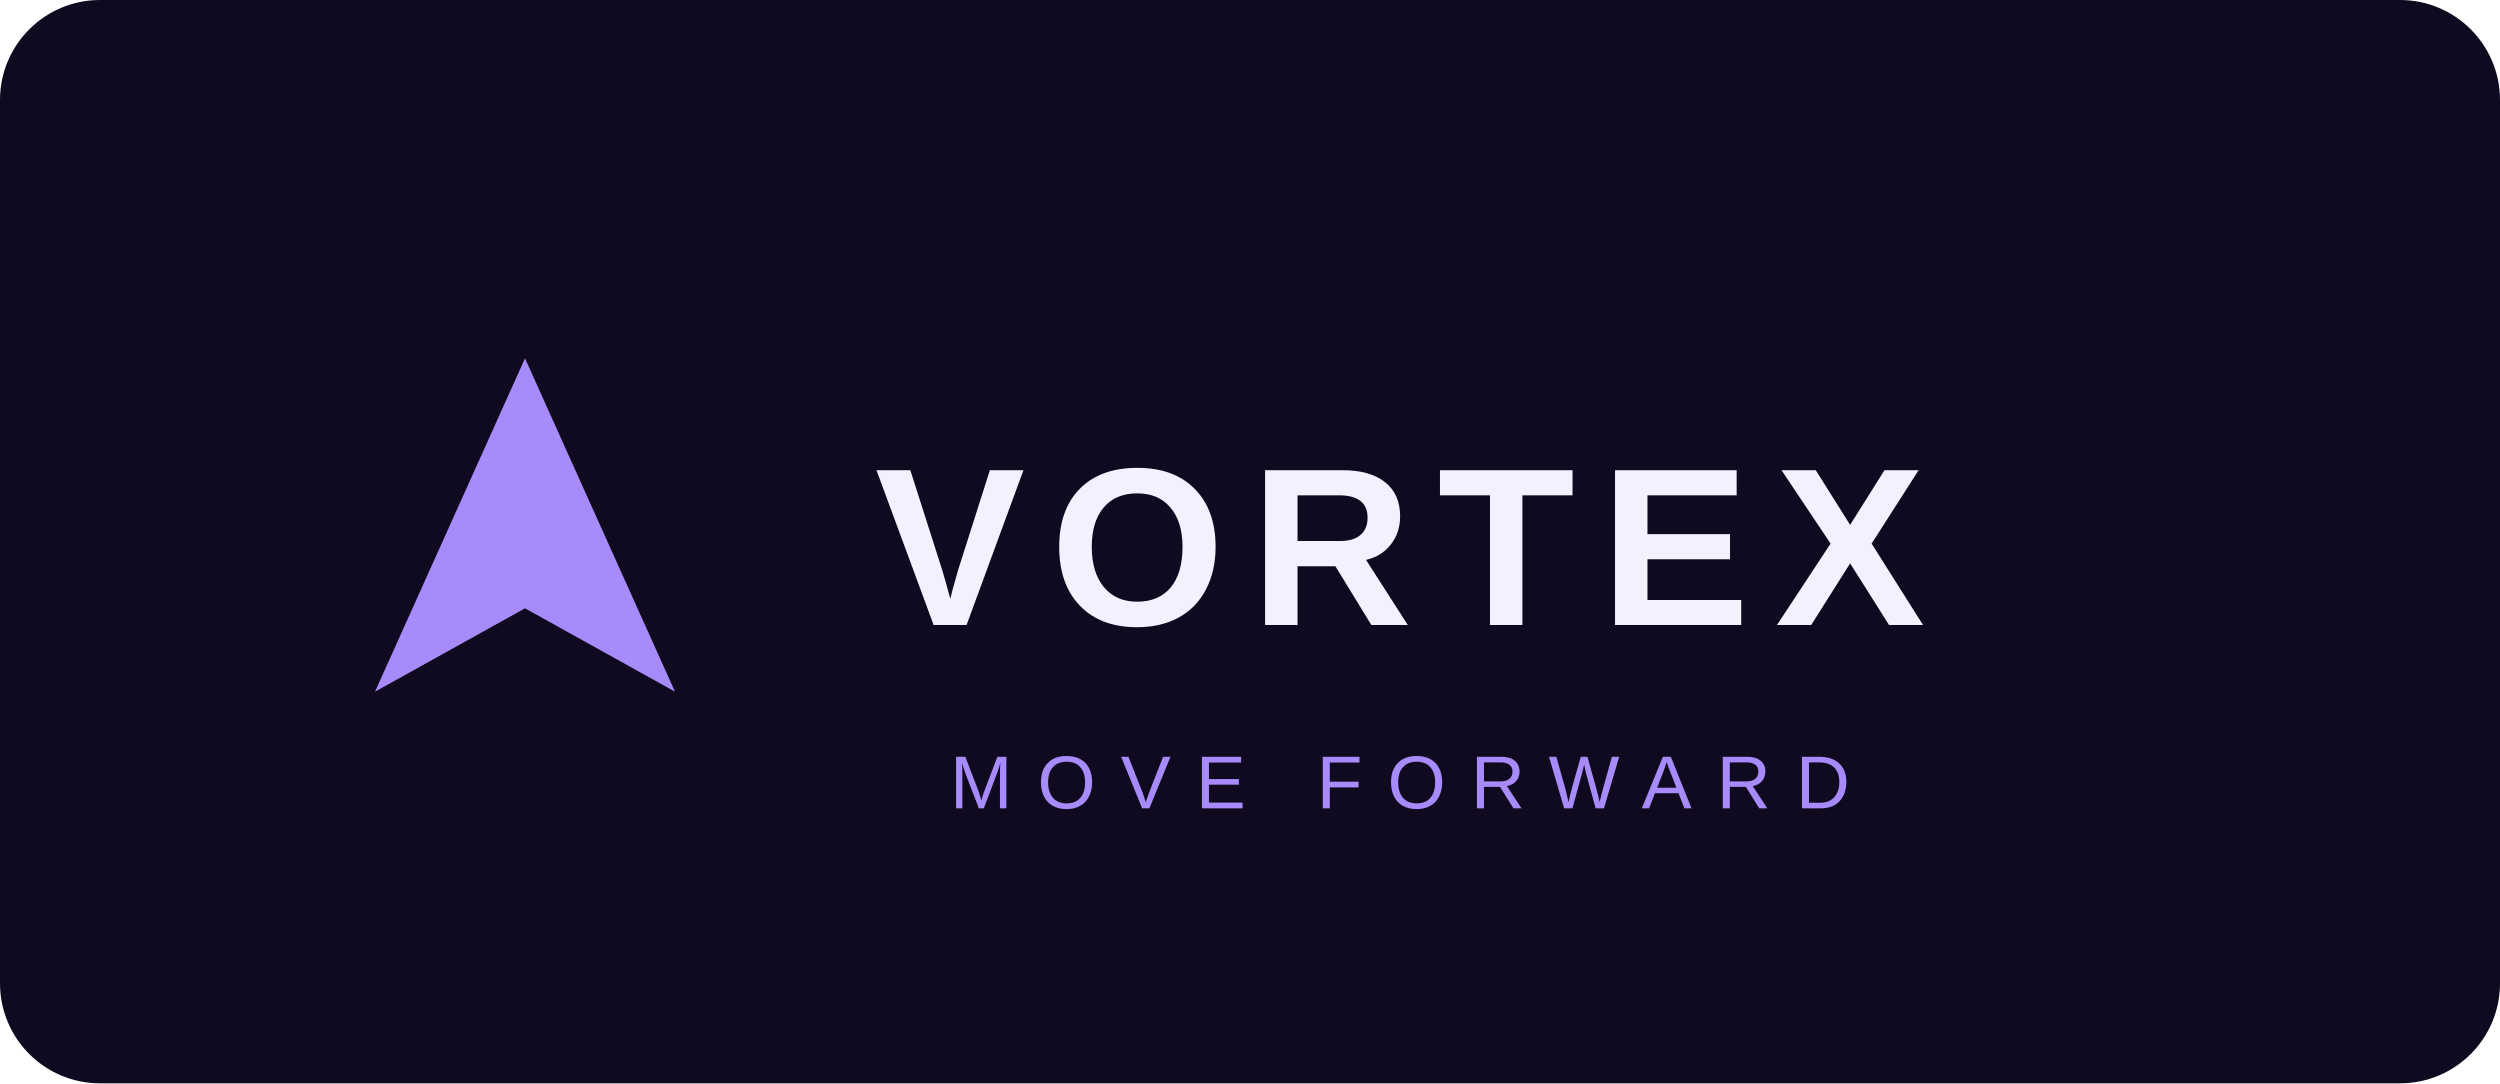
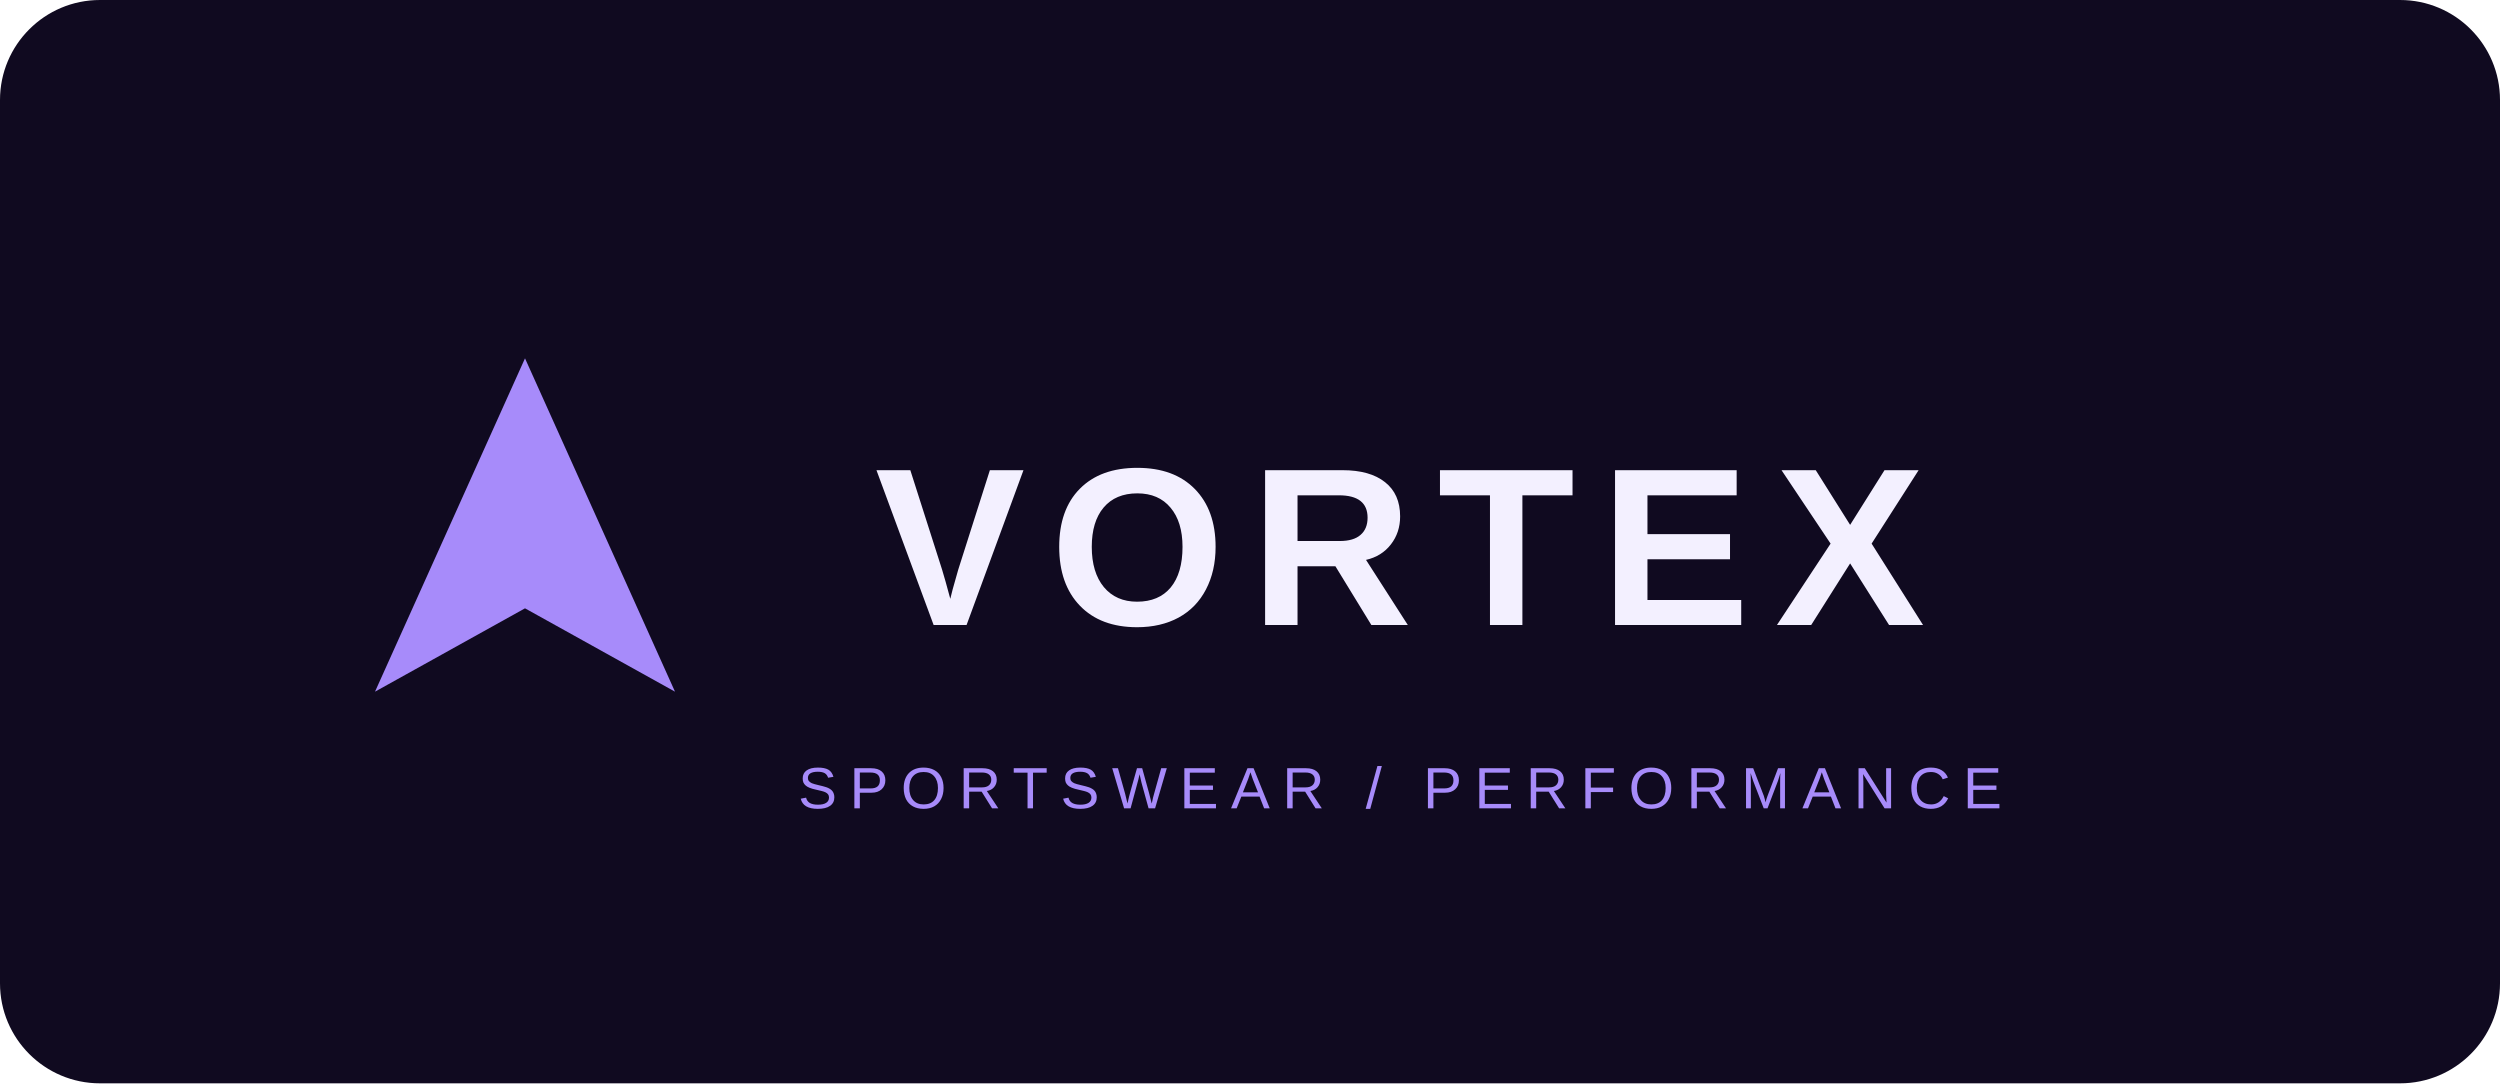
<svg xmlns="http://www.w3.org/2000/svg" width="300" height="130" viewBox="0 0 300 130">
  <rect width="300" height="130" rx="12" fill="#100a20" />
  <path d="M45 83l18-40 18 40-18-10z" fill="#a78bfa" />
  <text x="168" y="75" text-anchor="middle" fill="#f3f0ff" font-family="Arial,sans-serif" font-size="27" font-weight="700" letter-spacing="3">VORTEX</text>
-   <text x="168" y="97" text-anchor="middle" fill="#a78bfa" font-family="Arial,sans-serif" font-size="9" letter-spacing="3">MOVE FORWARD</text>
+   <text x="168" y="97" text-anchor="middle" fill="#a78bfa" font-family="Arial,sans-serif" font-size="7" letter-spacing="1.5">SPORTSWEAR / PERFORMANCE</text>
</svg>
